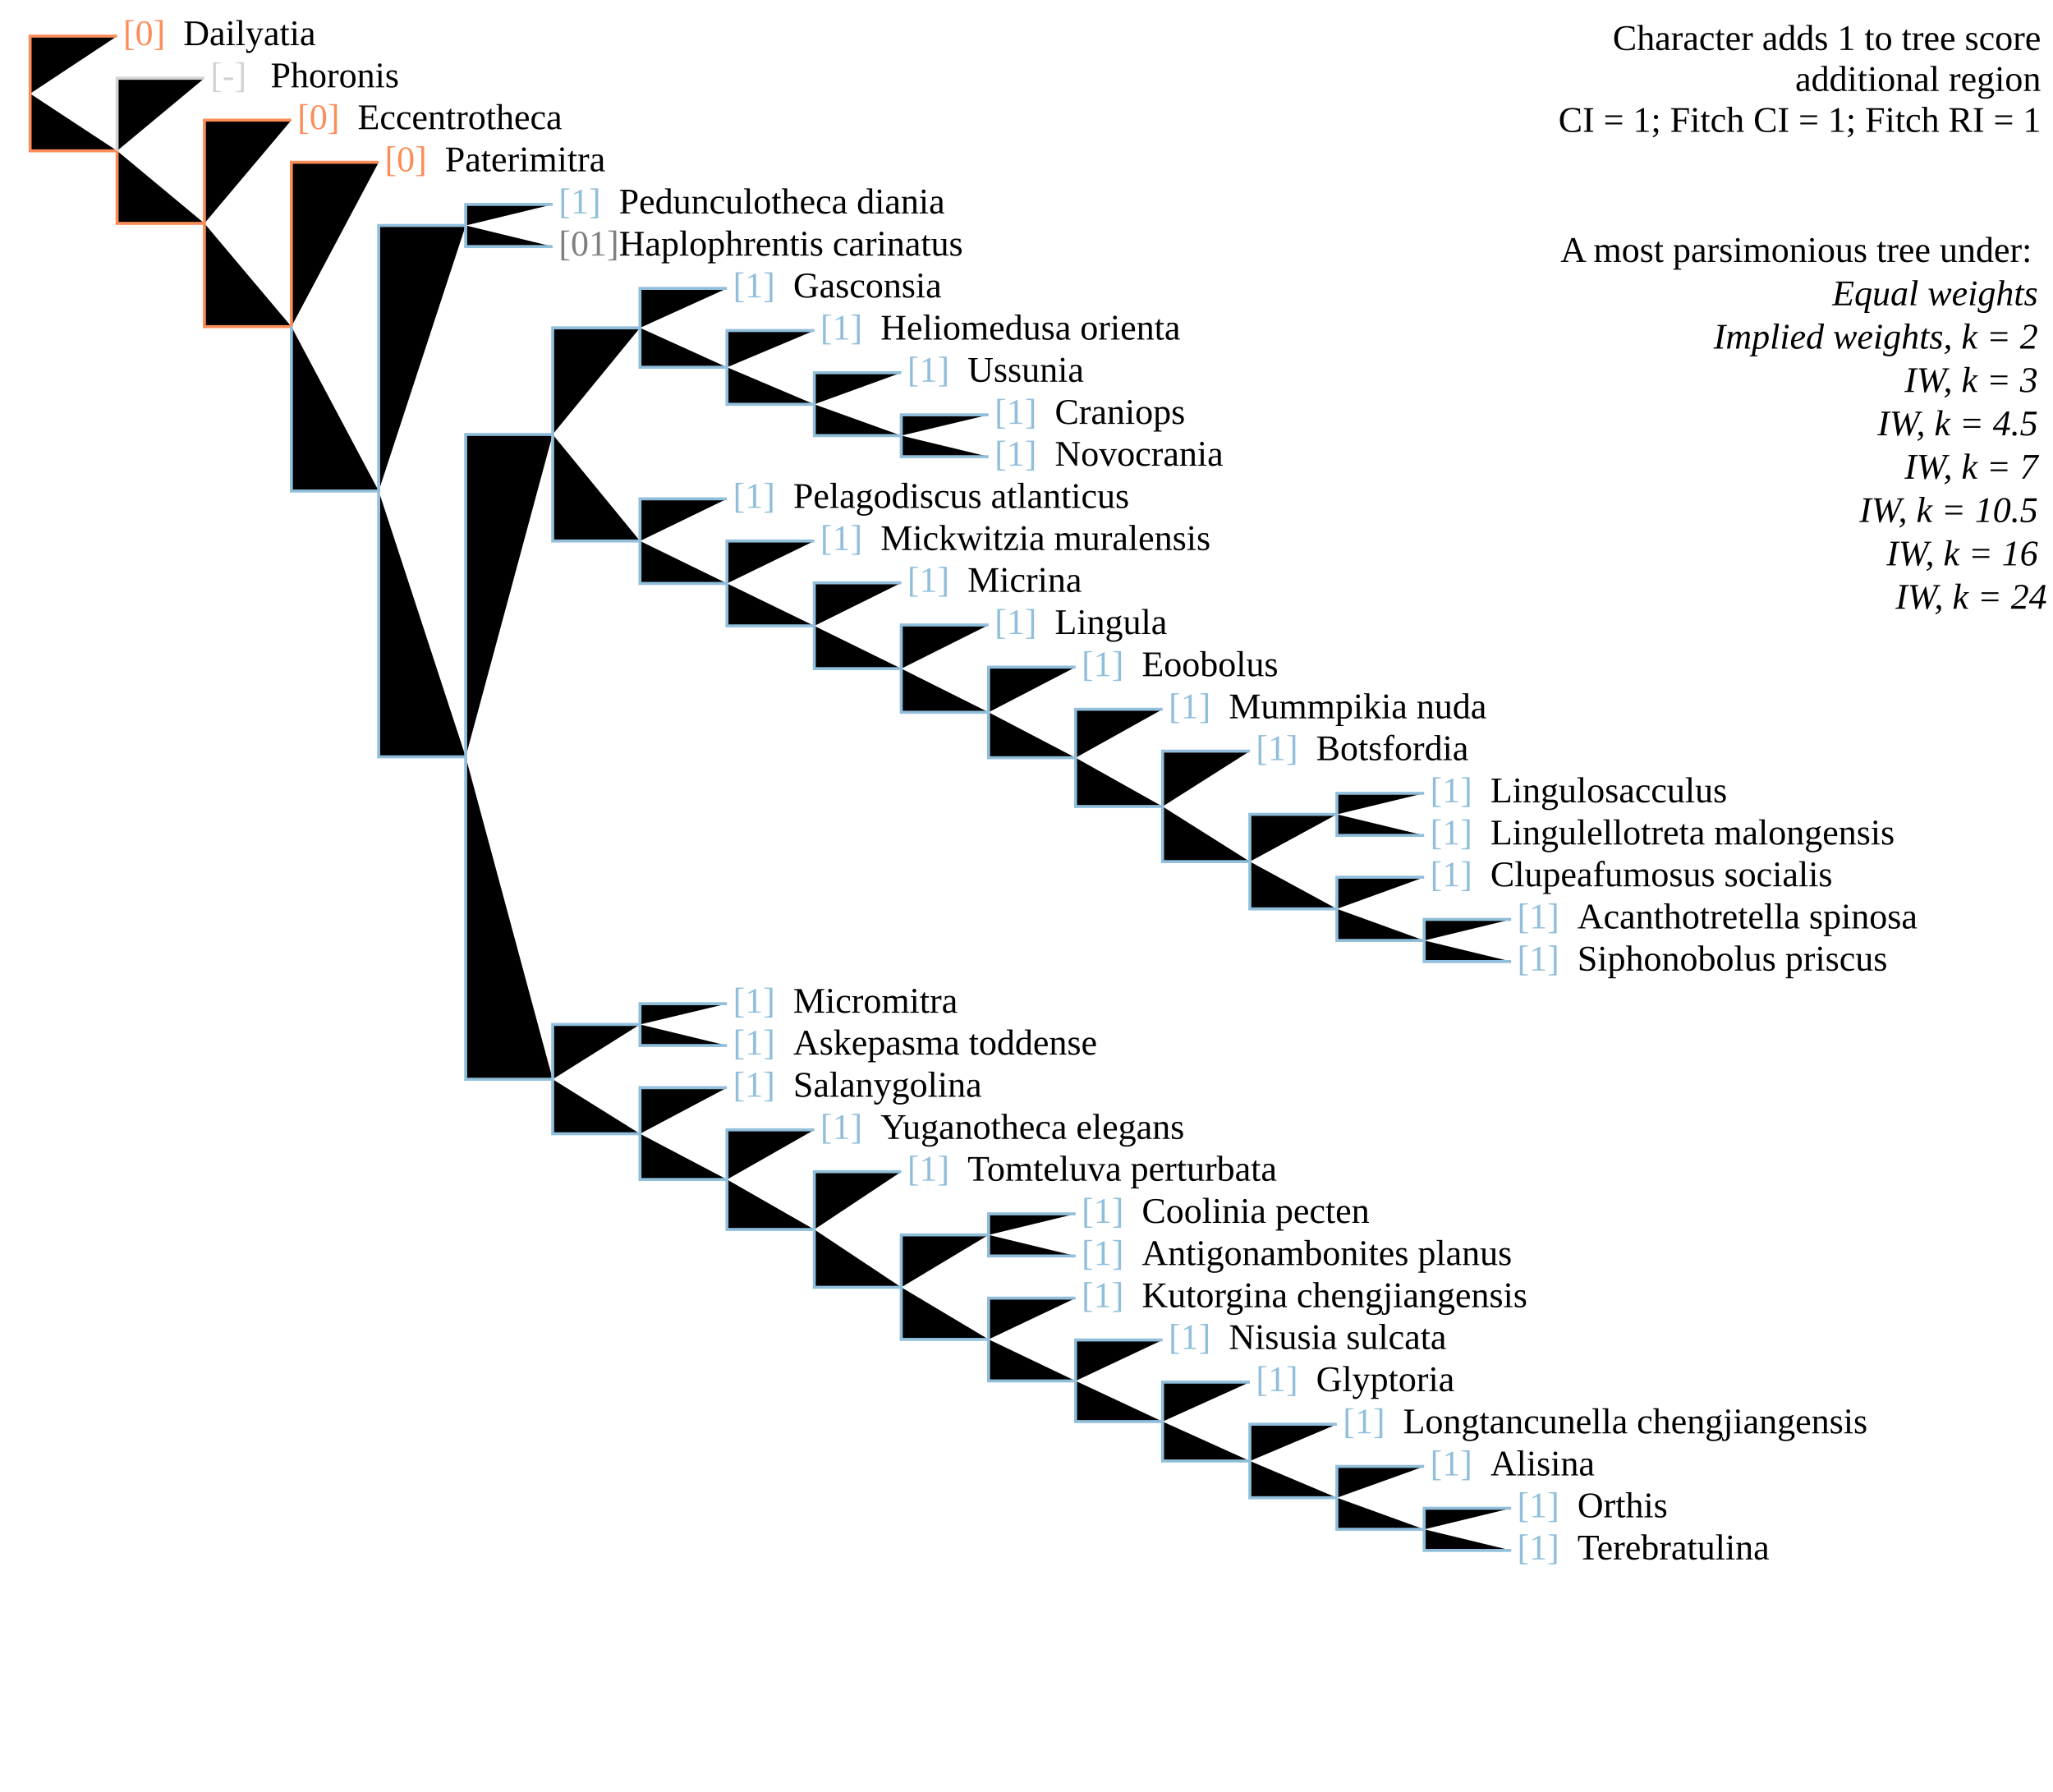
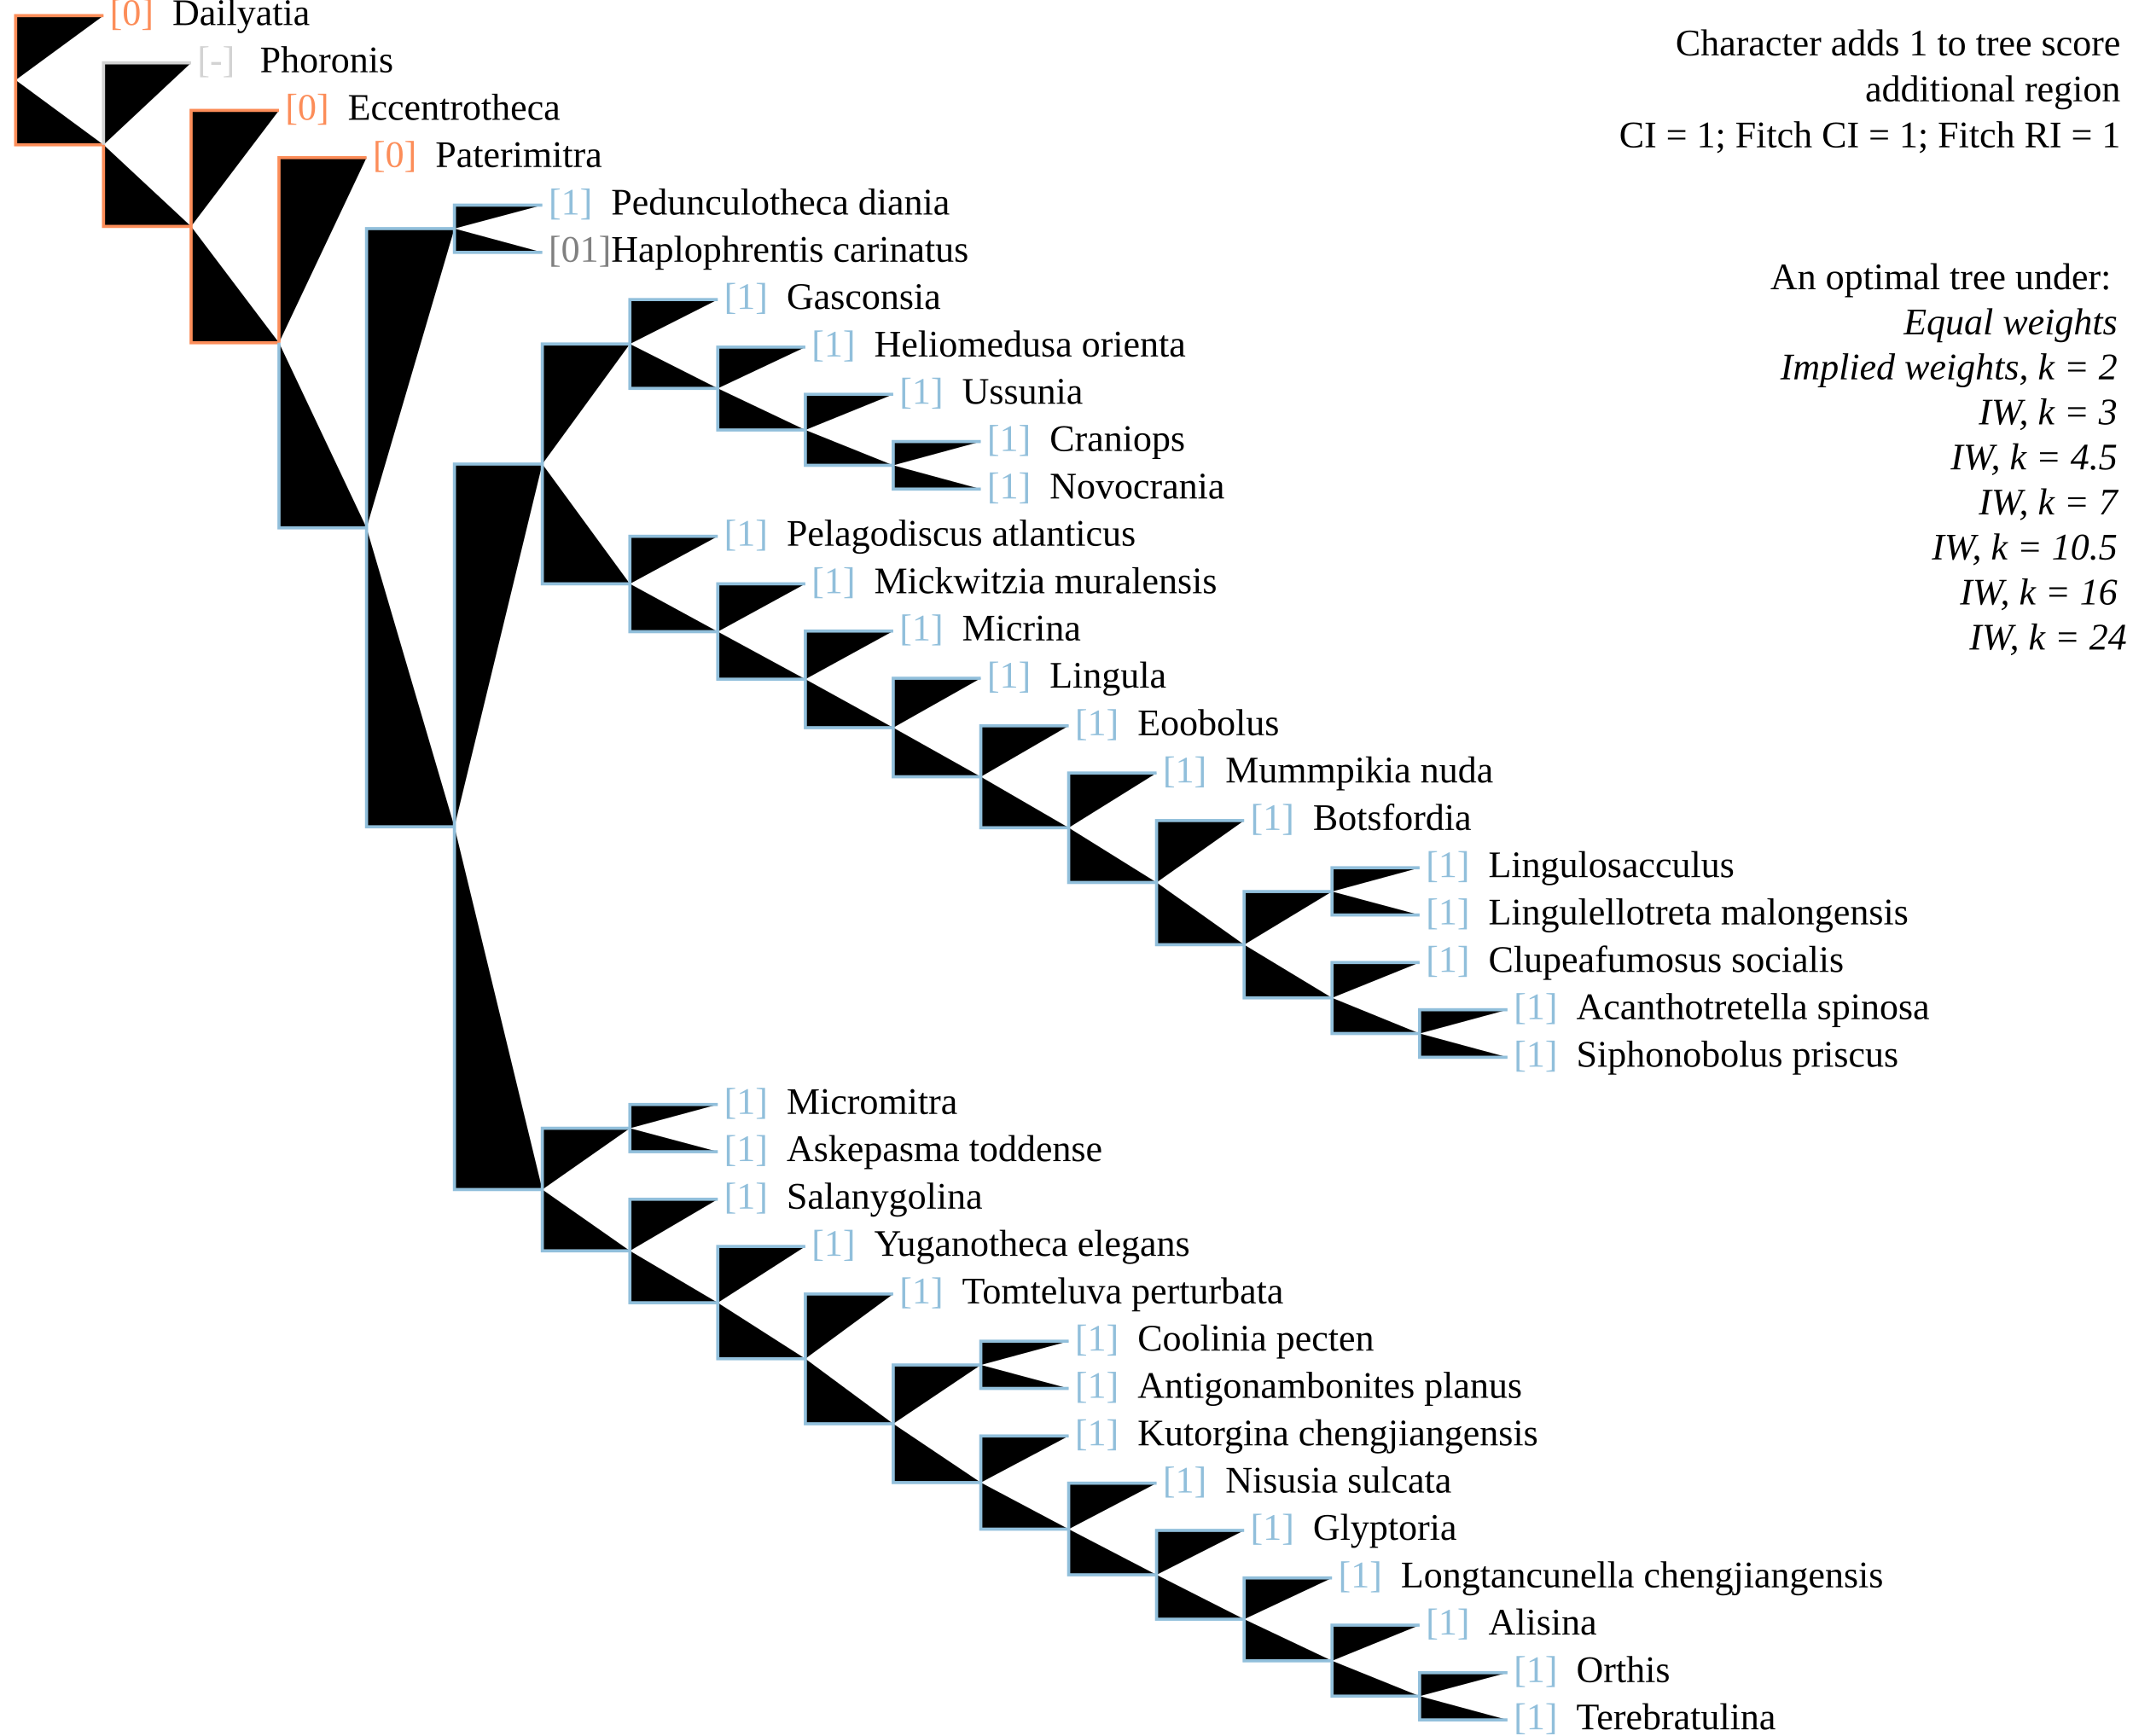
- <svg xmlns="http://www.w3.org/2000/svg" version="1.1" width="682" height="595" class="tree" char="3">
-   <text x="678" y="16.6" text-anchor="end" class="stepsLabel">Character adds <tspan class="score">1</tspan> to tree score</text>
-   <text x="678" y="30.2" text-anchor="end" class="stepsLabel">
+ <svg xmlns="http://www.w3.org/2000/svg" version="1.1" width="682" height="555" class="tree" char="3">
+   <text x="678" y="17.7" text-anchor="end" class="stepsLabel">Character adds <tspan class="score">1</tspan> to tree score</text>
+   <text x="678" y="32.4" text-anchor="end" class="stepsLabel">
    <tspan class="score" /> additional region</text>
-   <text x="678" y="43.8" text-anchor="end" class="stepsLabel">CI = 1; Fitch CI = 1; Fitch RI = 1</text>
-   <text x="678" y="71" text-anchor="end" class="stepsLabel">
-     <tspan dy="16">A most parsimonious tree under:</tspan>
+   <text x="678" y="47.1" text-anchor="end" class="stepsLabel">CI = 1; Fitch CI = 1; Fitch RI = 1</text>
+   <text x="678" y="76.5" text-anchor="end" class="stepsLabel">
+     <tspan dy="16">An optimal tree under:</tspan>
    <tspan x="680" style="font-style:italic" class="thisAn" dy="1.2em">Equal weights</tspan>
    <tspan x="680" style="font-style:italic" class="notThisAn" dy="1.2em">Implied weights, k = 2</tspan>
    <tspan x="680" style="font-style:italic" class="notThisAn" dy="1.2em">IW, k = 3</tspan>
    <tspan x="680" style="font-style:italic" class="notThisAn" dy="1.2em">IW, k = 4.5</tspan>
    <tspan x="680" style="font-style:italic" class="notThisAn" dy="1.2em">IW, k = 7</tspan>
    <tspan x="680" style="font-style:italic" class="notThisAn" dy="1.2em">IW, k = 10.5</tspan>
    <tspan x="680" style="font-style:italic" class="notThisAn" dy="1.2em">IW, k = 16</tspan>
    <tspan x="680" style="font-style:italic" class="notThisAn" dy="1.2em">IW, k = 24</tspan>
  </text>
-   <text x="40.9" y="15" fill="#fc8d59" class="flag">[0]</text>
-   <text x="60.9" y="15" class="taxonLabel">Dailyatia</text>
-   <text x="98.8" y="42.9" fill="#fc8d59" class="flag">[0]</text>
-   <text x="118.8" y="42.9" class="taxonLabel">Eccentrotheca</text>
-   <text x="69.9" y="29" fill="lightgrey" class="flag">[-]</text>
-   <text x="89.9" y="29" class="taxonLabel">Phoronis</text>
-   <text x="127.8" y="56.9" fill="#fc8d59" class="flag">[0]</text>
-   <text x="147.8" y="56.9" class="taxonLabel">Paterimitra</text>
-   <text x="185.6" y="70.9" fill="#91bfdb" class="flag">[1]</text>
-   <text x="205.6" y="70.9" class="taxonLabel">Pedunculotheca diania</text>
-   <text x="185.6" y="84.9" fill="grey" class="flag">[01]</text>
-   <text x="205.6" y="84.9" class="taxonLabel">Haplophrentis carinatus</text>
-   <text x="243.5" y="98.8" fill="#91bfdb" class="flag">[1]</text>
-   <text x="263.5" y="98.8" class="taxonLabel">Gasconsia</text>
-   <text x="272.5" y="112.8" fill="#91bfdb" class="flag">[1]</text>
-   <text x="292.5" y="112.8" class="taxonLabel">Heliomedusa orienta</text>
-   <text x="301.4" y="126.8" fill="#91bfdb" class="flag">[1]</text>
-   <text x="321.4" y="126.8" class="taxonLabel">Ussunia</text>
-   <text x="330.4" y="140.8" fill="#91bfdb" class="flag">[1]</text>
-   <text x="350.4" y="140.8" class="taxonLabel">Craniops</text>
-   <text x="330.4" y="154.7" fill="#91bfdb" class="flag">[1]</text>
-   <text x="350.4" y="154.7" class="taxonLabel">Novocrania</text>
-   <text x="243.5" y="168.7" fill="#91bfdb" class="flag">[1]</text>
-   <text x="263.5" y="168.7" class="taxonLabel">Pelagodiscus atlanticus</text>
-   <text x="272.5" y="182.7" fill="#91bfdb" class="flag">[1]</text>
-   <text x="292.5" y="182.7" class="taxonLabel">Mickwitzia muralensis</text>
-   <text x="301.4" y="196.6" fill="#91bfdb" class="flag">[1]</text>
-   <text x="321.4" y="196.6" class="taxonLabel">Micrina</text>
-   <text x="330.4" y="210.6" fill="#91bfdb" class="flag">[1]</text>
-   <text x="350.4" y="210.6" class="taxonLabel">Lingula</text>
-   <text x="359.3" y="224.6" fill="#91bfdb" class="flag">[1]</text>
-   <text x="379.3" y="224.6" class="taxonLabel">Eoobolus</text>
-   <text x="388.2" y="238.6" fill="#91bfdb" class="flag">[1]</text>
-   <text x="408.2" y="238.6" class="taxonLabel">Mummpikia nuda</text>
-   <text x="417.2" y="252.5" fill="#91bfdb" class="flag">[1]</text>
-   <text x="437.2" y="252.5" class="taxonLabel">Botsfordia</text>
-   <text x="475.1" y="266.5" fill="#91bfdb" class="flag">[1]</text>
-   <text x="495.1" y="266.5" class="taxonLabel">Lingulosacculus</text>
-   <text x="475.1" y="280.5" fill="#91bfdb" class="flag">[1]</text>
-   <text x="495.1" y="280.5" class="taxonLabel">Lingulellotreta malongensis</text>
-   <text x="475.1" y="294.4" fill="#91bfdb" class="flag">[1]</text>
-   <text x="495.1" y="294.4" class="taxonLabel">Clupeafumosus socialis</text>
-   <text x="504" y="308.4" fill="#91bfdb" class="flag">[1]</text>
-   <text x="524" y="308.4" class="taxonLabel">Acanthotretella spinosa</text>
-   <text x="504" y="322.4" fill="#91bfdb" class="flag">[1]</text>
-   <text x="524" y="322.4" class="taxonLabel">Siphonobolus priscus</text>
-   <text x="243.5" y="350.3" fill="#91bfdb" class="flag">[1]</text>
-   <text x="263.5" y="350.3" class="taxonLabel">Askepasma toddense</text>
-   <text x="243.5" y="336.4" fill="#91bfdb" class="flag">[1]</text>
-   <text x="263.5" y="336.4" class="taxonLabel">Micromitra</text>
-   <text x="243.5" y="364.3" fill="#91bfdb" class="flag">[1]</text>
-   <text x="263.5" y="364.3" class="taxonLabel">Salanygolina</text>
-   <text x="301.4" y="392.2" fill="#91bfdb" class="flag">[1]</text>
-   <text x="321.4" y="392.2" class="taxonLabel">Tomteluva perturbata</text>
-   <text x="272.5" y="378.3" fill="#91bfdb" class="flag">[1]</text>
-   <text x="292.5" y="378.3" class="taxonLabel">Yuganotheca elegans</text>
-   <text x="359.3" y="434.2" fill="#91bfdb" class="flag">[1]</text>
-   <text x="379.3" y="434.2" class="taxonLabel">Kutorgina chengjiangensis</text>
-   <text x="388.2" y="448.1" fill="#91bfdb" class="flag">[1]</text>
-   <text x="408.2" y="448.1" class="taxonLabel">Nisusia sulcata</text>
-   <text x="417.2" y="462.1" fill="#91bfdb" class="flag">[1]</text>
-   <text x="437.2" y="462.1" class="taxonLabel">Glyptoria</text>
-   <text x="446.1" y="476.1" fill="#91bfdb" class="flag">[1]</text>
-   <text x="466.1" y="476.1" class="taxonLabel">Longtancunella chengjiangensis</text>
-   <text x="475.1" y="490.1" fill="#91bfdb" class="flag">[1]</text>
-   <text x="495.1" y="490.1" class="taxonLabel">Alisina</text>
-   <text x="504" y="504" fill="#91bfdb" class="flag">[1]</text>
-   <text x="524" y="504" class="taxonLabel">Orthis</text>
-   <text x="504" y="518" fill="#91bfdb" class="flag">[1]</text>
-   <text x="524" y="518" class="taxonLabel">Terebratulina</text>
-   <text x="359.3" y="406.2" fill="#91bfdb" class="flag">[1]</text>
-   <text x="379.3" y="406.2" class="taxonLabel">Coolinia pecten</text>
-   <text x="359.3" y="420.2" fill="#91bfdb" class="flag">[1]</text>
-   <text x="379.3" y="420.2" class="taxonLabel">Antigonambonites planus</text>
-   <path d="M10,31.1V12H38.9M10,31.1V50.1H38.9M38.9,50.1V74.2H67.9M67.9,74.2V39.9H96.8M67.9,74.2V108.5H96.8M96.8,108.5V53.9H125.8" stroke="#fc8d59" />
-   <path d="M38.9,50.1V26H67.9" stroke="lightgrey" class="inapplicable" />
-   <path d="M96.8,108.5V163.1H125.8M125.8,163.1V74.9H154.7M154.7,74.9V67.9H183.6M154.7,74.9V81.9H183.6M125.8,163.1V251.4H154.7M154.7,251.4V144.3H183.6M183.6,144.3V108.9H212.6M212.6,108.9V95.8H241.5M212.6,108.9V122H241.5M241.5,122V109.8H270.5M241.5,122V134.3H270.5M270.5,134.3V123.8H299.4M270.5,134.3V144.7H299.4M299.4,144.7V137.8H328.4M299.4,144.7V151.7H328.4M183.6,144.3V179.7H212.6M212.6,179.7V165.7H241.5M212.6,179.7V193.8H241.5M241.5,193.8V179.7H270.5M241.5,193.8V207.9H270.5M270.5,207.9V193.6H299.4M270.5,207.9V222.1H299.4M299.4,222.1V207.6H328.4M299.4,222.1V236.6H328.4M328.4,236.6V221.6H357.3M328.4,236.6V251.7H357.3M357.3,251.7V235.6H386.2M357.3,251.7V267.9H386.2M386.2,267.9V249.5H415.2M386.2,267.9V286.2H415.2M415.2,286.2V270.5H444.1M444.1,270.5V263.5H473.1M444.1,270.5V277.5H473.1M415.2,286.2V301.9H444.1M444.1,301.9V291.4H473.1M444.1,301.9V312.4H473.1M473.1,312.4V305.4H502M473.1,312.4V319.4H502M154.7,251.4V358.5H183.6M183.6,358.5V340.3H212.6M212.6,340.3V333.4H241.5M212.6,340.3V347.3H241.5M183.6,358.5V376.6H212.6M212.6,376.6V361.3H241.5M212.6,376.6V391.8H241.5M241.5,391.8V375.3H270.5M241.5,391.8V408.4H270.5M270.5,408.4V389.2H299.4M270.5,408.4V427.6H299.4M299.4,427.6V410.2H328.4M328.4,410.2V403.2H357.3M328.4,410.2V417.2H357.3M299.4,427.6V444.9H328.4M328.4,444.9V431.2H357.3M328.4,444.9V458.7H357.3M357.3,458.7V445.1H386.2M357.3,458.7V472.2H386.2M386.2,472.2V459.1H415.2M386.2,472.2V485.3H415.2M415.2,485.3V473.1H444.1M415.2,485.3V497.5H444.1M444.1,497.5V487.1H473.1M444.1,497.5V508H473.1M473.1,508V501H502M473.1,508V515H502" stroke="#91bfdb" />
+   <text x="35.1" y="8" fill="#fc8d59" class="flag">[0]</text>
+   <text x="55.1" y="8" class="taxonLabel">Dailyatia</text>
+   <text x="91.2" y="38.3" fill="#fc8d59" class="flag">[0]</text>
+   <text x="111.2" y="38.3" class="taxonLabel">Eccentrotheca</text>
+   <text x="63.1" y="23.1" fill="lightgrey" class="flag">[-]</text>
+   <text x="83.1" y="23.1" class="taxonLabel">Phoronis</text>
+   <text x="119.2" y="53.4" fill="#fc8d59" class="flag">[0]</text>
+   <text x="139.2" y="53.4" class="taxonLabel">Paterimitra</text>
+   <text x="175.4" y="68.6" fill="#91bfdb" class="flag">[1]</text>
+   <text x="195.4" y="68.6" class="taxonLabel">Pedunculotheca diania</text>
+   <text x="175.4" y="83.7" fill="grey" class="flag">[01]</text>
+   <text x="195.4" y="83.7" class="taxonLabel">Haplophrentis carinatus</text>
+   <text x="231.5" y="98.8" fill="#91bfdb" class="flag">[1]</text>
+   <text x="251.5" y="98.8" class="taxonLabel">Gasconsia</text>
+   <text x="259.5" y="114" fill="#91bfdb" class="flag">[1]</text>
+   <text x="279.5" y="114" class="taxonLabel">Heliomedusa orienta</text>
+   <text x="287.6" y="129.1" fill="#91bfdb" class="flag">[1]</text>
+   <text x="307.6" y="129.1" class="taxonLabel">Ussunia</text>
+   <text x="315.6" y="144.2" fill="#91bfdb" class="flag">[1]</text>
+   <text x="335.6" y="144.2" class="taxonLabel">Craniops</text>
+   <text x="315.6" y="159.4" fill="#91bfdb" class="flag">[1]</text>
+   <text x="335.6" y="159.4" class="taxonLabel">Novocrania</text>
+   <text x="231.5" y="174.5" fill="#91bfdb" class="flag">[1]</text>
+   <text x="251.5" y="174.5" class="taxonLabel">Pelagodiscus atlanticus</text>
+   <text x="259.5" y="189.7" fill="#91bfdb" class="flag">[1]</text>
+   <text x="279.5" y="189.7" class="taxonLabel">Mickwitzia muralensis</text>
+   <text x="287.6" y="204.8" fill="#91bfdb" class="flag">[1]</text>
+   <text x="307.6" y="204.8" class="taxonLabel">Micrina</text>
+   <text x="315.6" y="219.9" fill="#91bfdb" class="flag">[1]</text>
+   <text x="335.6" y="219.9" class="taxonLabel">Lingula</text>
+   <text x="343.7" y="235.1" fill="#91bfdb" class="flag">[1]</text>
+   <text x="363.7" y="235.1" class="taxonLabel">Eoobolus</text>
+   <text x="371.8" y="250.2" fill="#91bfdb" class="flag">[1]</text>
+   <text x="391.8" y="250.2" class="taxonLabel">Mummpikia nuda</text>
+   <text x="399.8" y="265.4" fill="#91bfdb" class="flag">[1]</text>
+   <text x="419.8" y="265.4" class="taxonLabel">Botsfordia</text>
+   <text x="455.9" y="280.5" fill="#91bfdb" class="flag">[1]</text>
+   <text x="475.9" y="280.5" class="taxonLabel">Lingulosacculus</text>
+   <text x="455.9" y="295.6" fill="#91bfdb" class="flag">[1]</text>
+   <text x="475.9" y="295.6" class="taxonLabel">Lingulellotreta malongensis</text>
+   <text x="455.9" y="310.8" fill="#91bfdb" class="flag">[1]</text>
+   <text x="475.9" y="310.8" class="taxonLabel">Clupeafumosus socialis</text>
+   <text x="484" y="325.9" fill="#91bfdb" class="flag">[1]</text>
+   <text x="504" y="325.9" class="taxonLabel">Acanthotretella spinosa</text>
+   <text x="484" y="341.1" fill="#91bfdb" class="flag">[1]</text>
+   <text x="504" y="341.1" class="taxonLabel">Siphonobolus priscus</text>
+   <text x="231.5" y="371.3" fill="#91bfdb" class="flag">[1]</text>
+   <text x="251.5" y="371.3" class="taxonLabel">Askepasma toddense</text>
+   <text x="231.5" y="356.2" fill="#91bfdb" class="flag">[1]</text>
+   <text x="251.5" y="356.2" class="taxonLabel">Micromitra</text>
+   <text x="231.5" y="386.5" fill="#91bfdb" class="flag">[1]</text>
+   <text x="251.5" y="386.5" class="taxonLabel">Salanygolina</text>
+   <text x="287.6" y="416.8" fill="#91bfdb" class="flag">[1]</text>
+   <text x="307.6" y="416.8" class="taxonLabel">Tomteluva perturbata</text>
+   <text x="259.5" y="401.6" fill="#91bfdb" class="flag">[1]</text>
+   <text x="279.5" y="401.6" class="taxonLabel">Yuganotheca elegans</text>
+   <text x="343.7" y="462.2" fill="#91bfdb" class="flag">[1]</text>
+   <text x="363.7" y="462.2" class="taxonLabel">Kutorgina chengjiangensis</text>
+   <text x="371.8" y="477.3" fill="#91bfdb" class="flag">[1]</text>
+   <text x="391.8" y="477.3" class="taxonLabel">Nisusia sulcata</text>
+   <text x="399.8" y="492.4" fill="#91bfdb" class="flag">[1]</text>
+   <text x="419.8" y="492.4" class="taxonLabel">Glyptoria</text>
+   <text x="427.9" y="507.6" fill="#91bfdb" class="flag">[1]</text>
+   <text x="447.9" y="507.6" class="taxonLabel">Longtancunella chengjiangensis</text>
+   <text x="455.9" y="522.7" fill="#91bfdb" class="flag">[1]</text>
+   <text x="475.9" y="522.7" class="taxonLabel">Alisina</text>
+   <text x="484" y="537.9" fill="#91bfdb" class="flag">[1]</text>
+   <text x="504" y="537.9" class="taxonLabel">Orthis</text>
+   <text x="484" y="553" fill="#91bfdb" class="flag">[1]</text>
+   <text x="504" y="553" class="taxonLabel">Terebratulina</text>
+   <text x="343.7" y="431.9" fill="#91bfdb" class="flag">[1]</text>
+   <text x="363.7" y="431.9" class="taxonLabel">Coolinia pecten</text>
+   <text x="343.7" y="447" fill="#91bfdb" class="flag">[1]</text>
+   <text x="363.7" y="447" class="taxonLabel">Antigonambonites planus</text>
+   <path d="M5,25.6V5H33.1M5,25.6V46.3H33.1M33.1,46.3V72.4H61.1M61.1,72.4V35.3H89.2M61.1,72.4V109.6H89.2M89.2,109.6V50.4H117.2" stroke="#fc8d59" />
+   <path d="M33.1,46.3V20.1H61.1" stroke="lightgrey" class="inapplicable" />
+   <path d="M89.2,109.6V168.8H117.2M117.2,168.8V73.1H145.3M145.3,73.1V65.6H173.4M145.3,73.1V80.7H173.4M117.2,168.8V264.4H145.3M145.3,264.4V148.4H173.4M173.4,148.4V110H201.4M201.4,110V95.8H229.5M201.4,110V124.2H229.5M229.5,124.2V111H257.5M229.5,124.2V137.5H257.5M257.5,137.5V126.1H285.6M257.5,137.5V148.8H285.6M285.6,148.8V141.2H313.6M285.6,148.8V156.4H313.6M173.4,148.4V186.7H201.4M201.4,186.7V171.5H229.5M201.4,186.7V202H229.5M229.5,202V186.7H257.5M229.5,202V217.2H257.5M257.5,217.2V201.8H285.6M257.5,217.2V232.7H285.6M285.6,232.7V216.9H313.6M285.6,232.7V248.4H313.6M313.6,248.4V232.1H341.7M313.6,248.4V264.7H341.7M341.7,264.7V247.2H369.8M341.7,264.7V282.2H369.8M369.8,282.2V262.4H397.8M369.8,282.2V302.1H397.8M397.8,302.1V285.1H425.9M425.9,285.1V277.5H453.9M425.9,285.1V292.6H453.9M397.8,302.1V319.1H425.9M425.9,319.1V307.8H453.9M425.9,319.1V330.5H453.9M453.9,330.5V322.9H482M453.9,330.5V338.1H482M145.3,264.4V380.4H173.4M173.4,380.4V360.8H201.4M201.4,360.8V353.2H229.5M201.4,360.8V368.3H229.5M173.4,380.4V400H201.4M201.4,400V383.5H229.5M201.4,400V416.6H229.5M229.5,416.6V398.6H257.5M229.5,416.6V434.5H257.5M257.5,434.5V413.8H285.6M257.5,434.5V455.3H285.6M285.6,455.3V436.5H313.6M313.6,436.5V428.9H341.7M313.6,436.5V444H341.7M285.6,455.3V474.1H313.6M313.6,474.1V459.2H341.7M313.6,474.1V489H341.7M341.7,489V474.3H369.8M341.7,489V503.6H369.8M369.8,503.6V489.4H397.8M369.8,503.6V517.8H397.8M397.8,517.8V504.6H425.9M397.8,517.8V531.1H425.9M425.9,531.1V519.7H453.9M425.9,531.1V542.4H453.9M453.9,542.4V534.9H482M453.9,542.4V550H482" stroke="#91bfdb" />
</svg>
